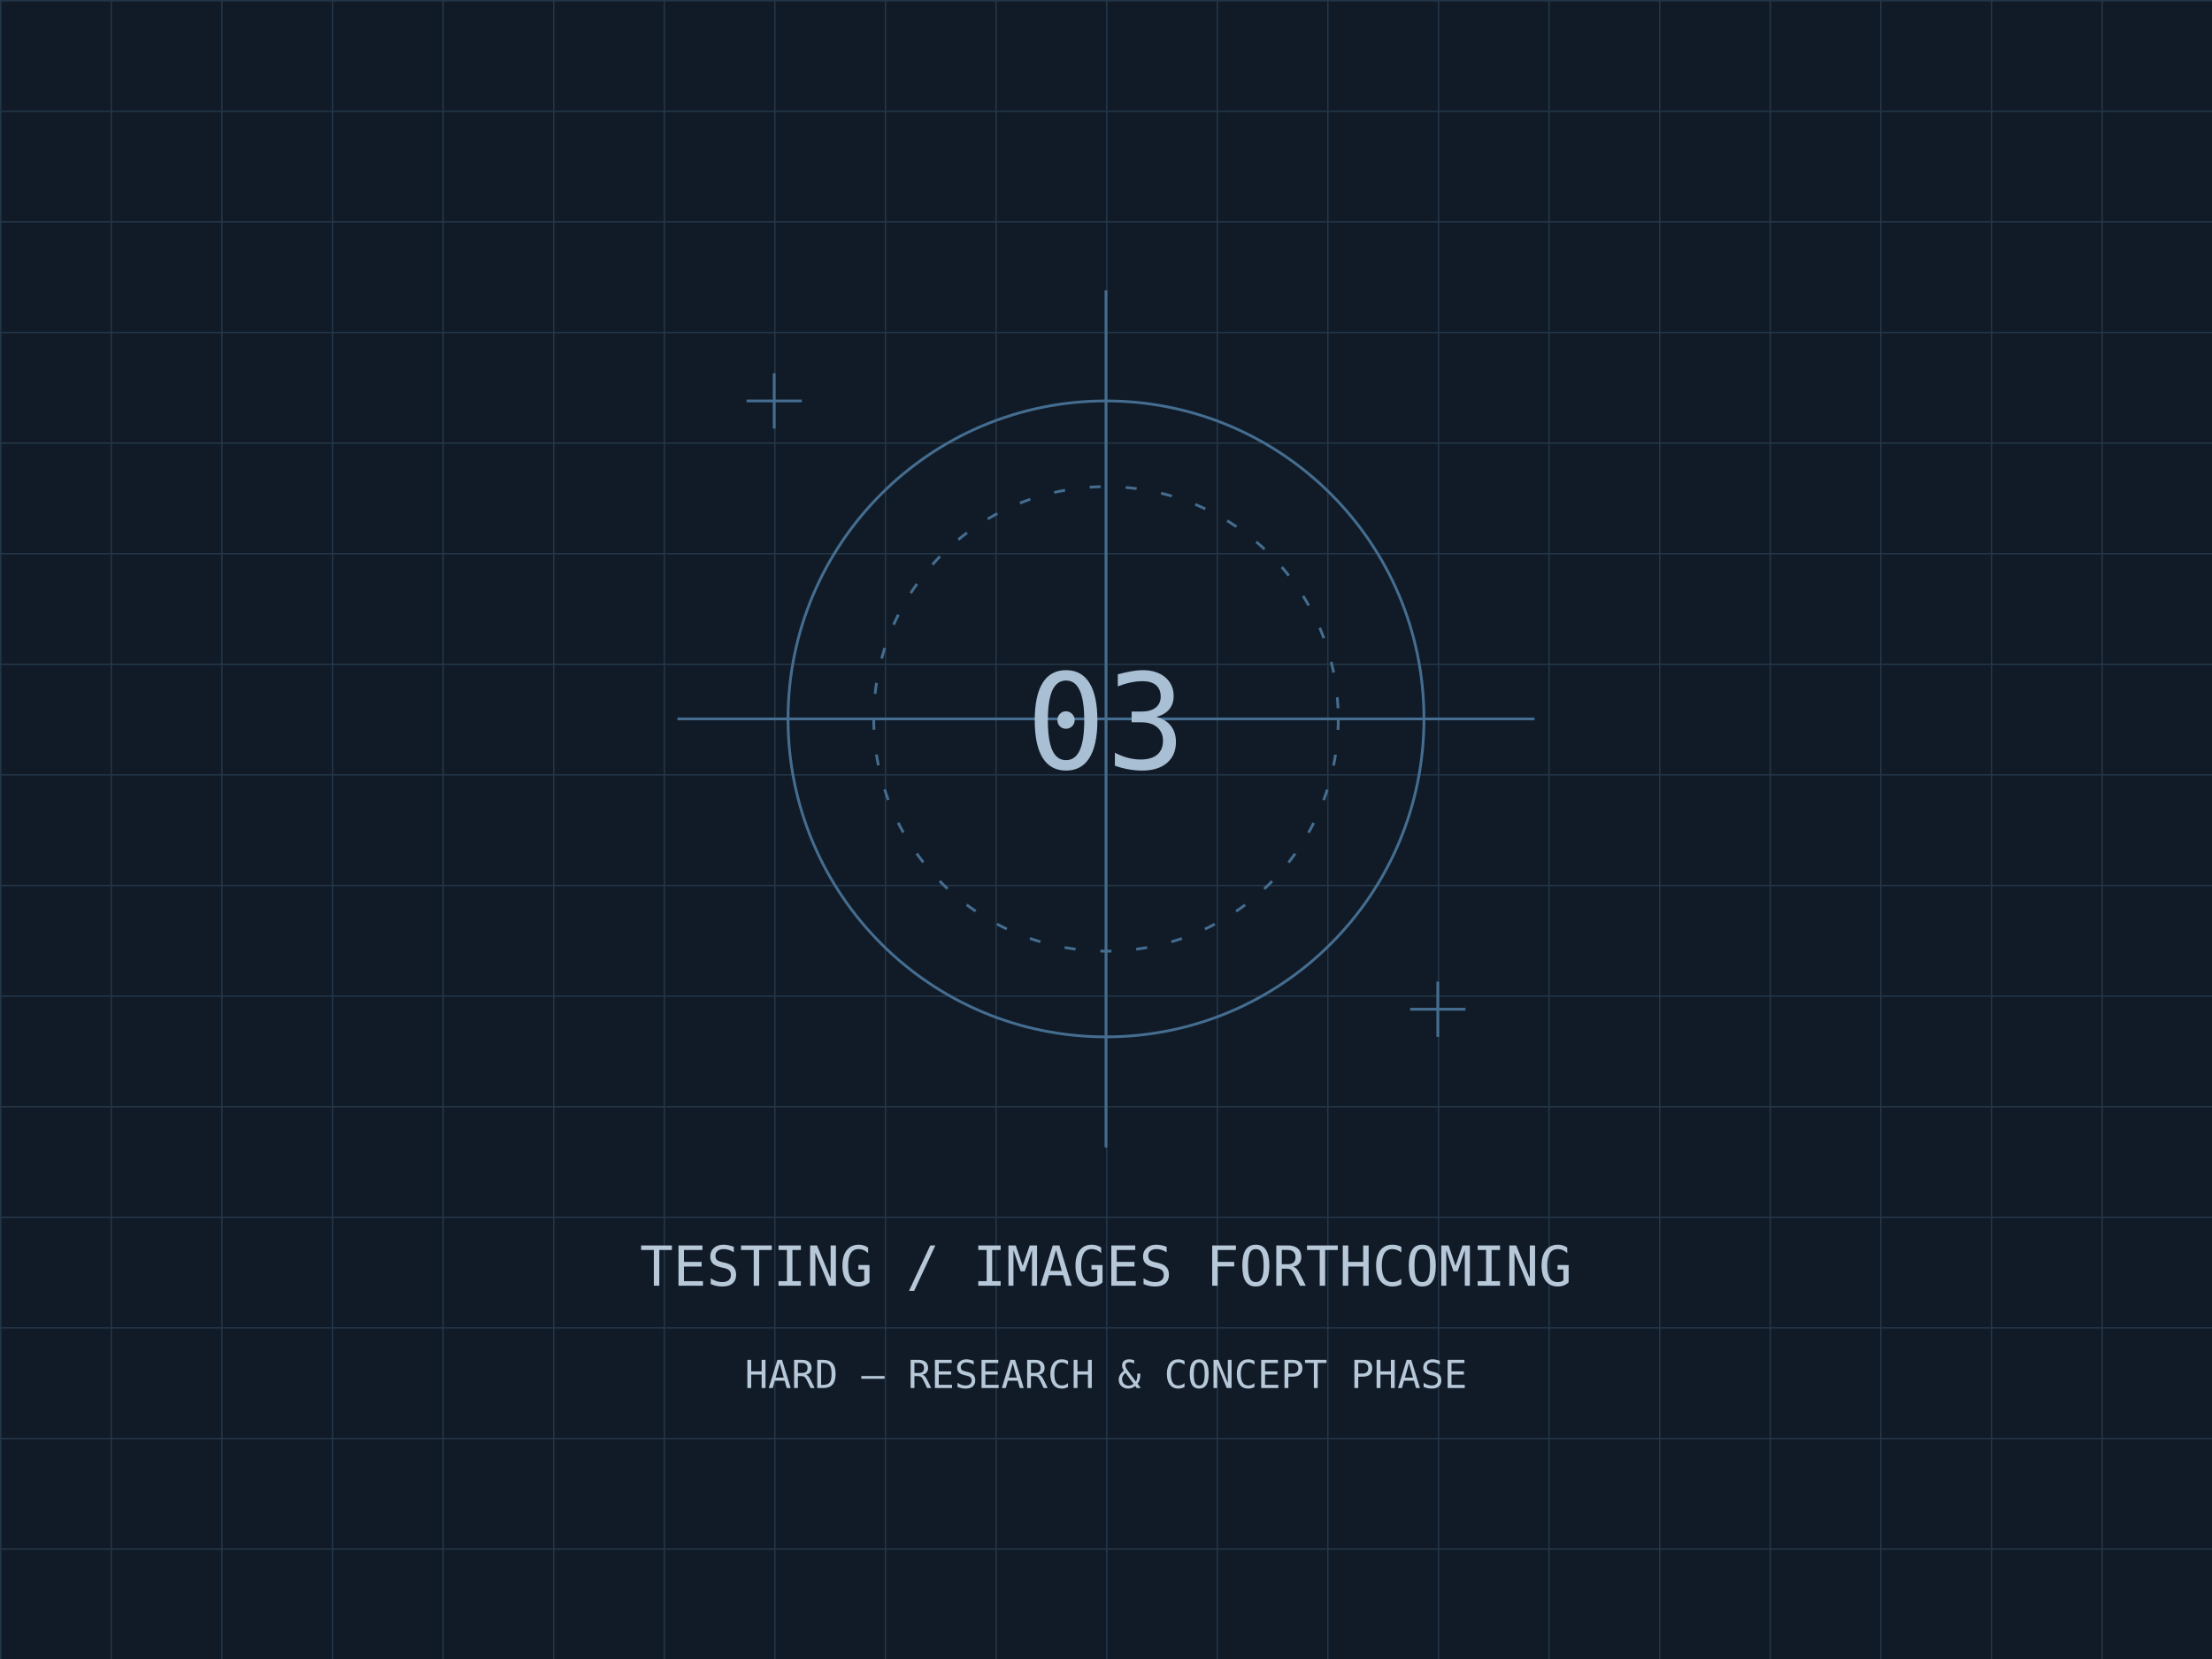
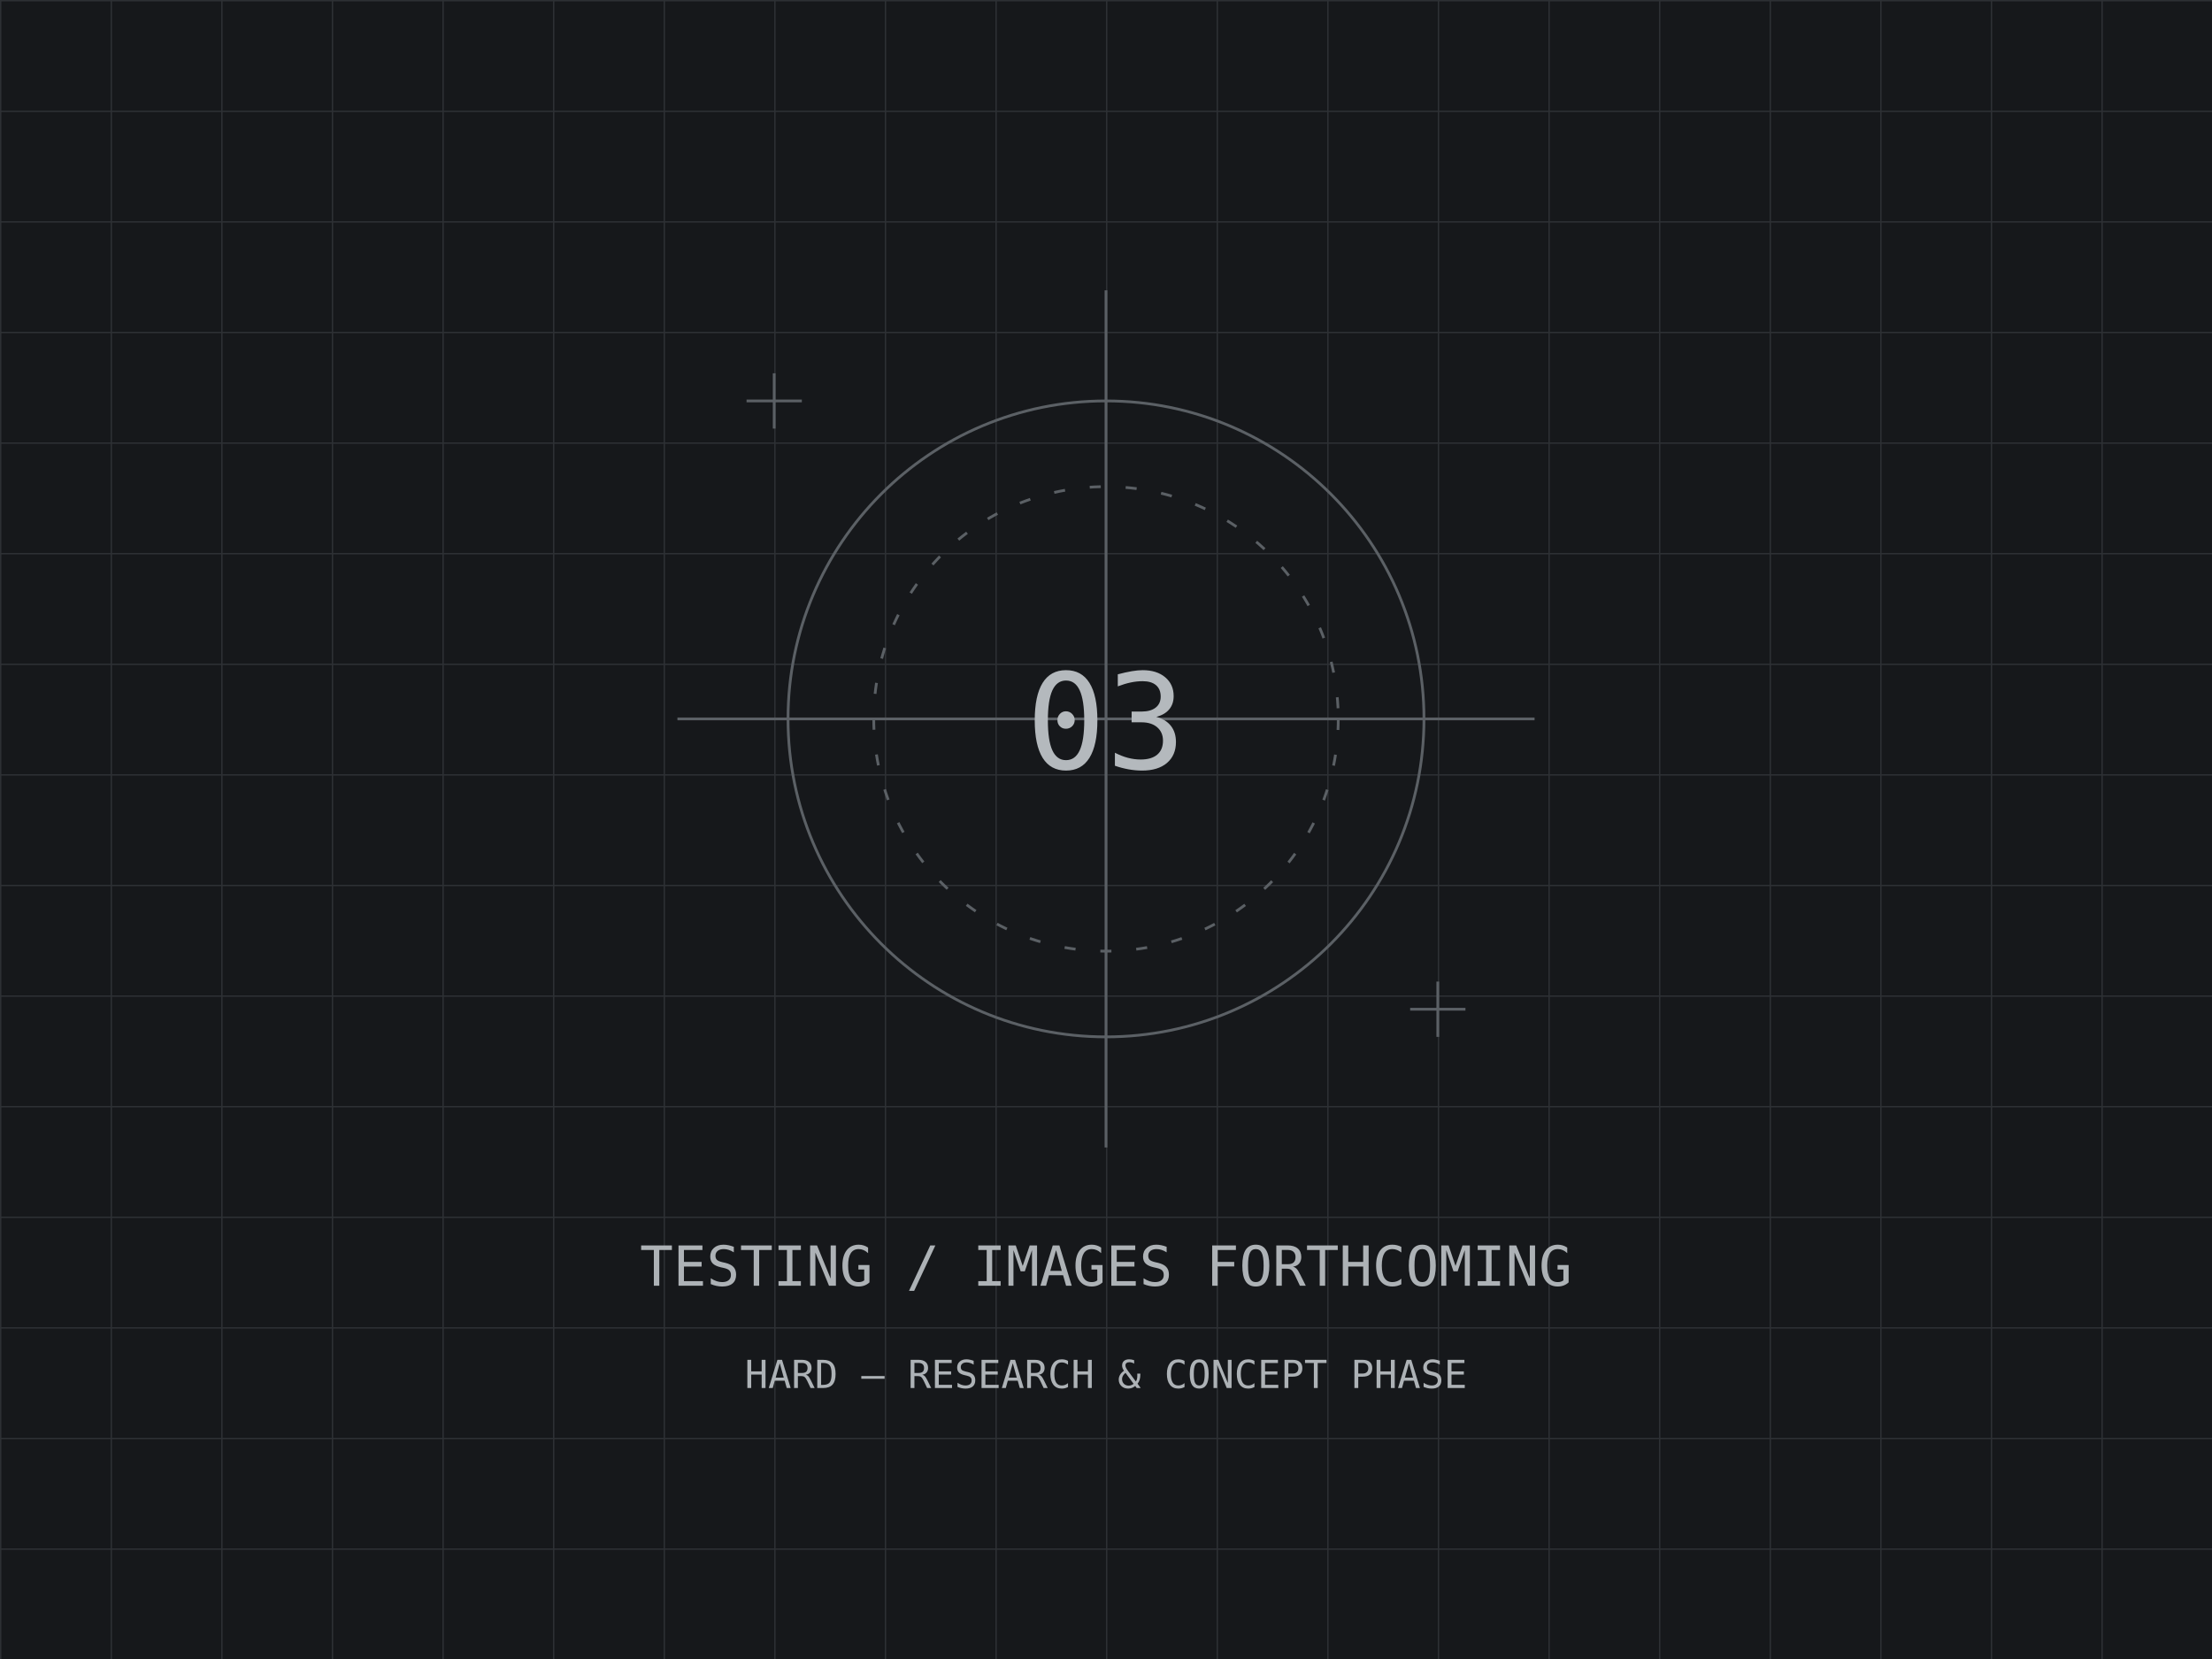
<svg xmlns="http://www.w3.org/2000/svg" viewBox="0 0 800 600">
  <defs>
    <pattern id="grid" width="40" height="40" patternUnits="userSpaceOnUse">
-       <path d="M40 0H0V40" fill="none" stroke="#233648" stroke-width="1" />
+       <path d="M40 0H0V40" fill="none" stroke="#2d3034" stroke-width="1" />
    </pattern>
  </defs>
-   <rect width="800" height="600" fill="#101b27" />
+   <rect width="800" height="600" fill="#16181b" />
  <rect width="800" height="600" fill="url(#grid)" />
-   <g stroke="#456d90" fill="none">
+   <g stroke="#5b6065" fill="none">
    <circle cx="400" cy="260" r="115" />
    <circle cx="400" cy="260" r="84" stroke-dasharray="4 9" />
    <path d="M245 260H555M400 105V415M270 145H290M280 135V155M510 365H530M520 355V375" />
  </g>
-   <text x="400" y="278" text-anchor="middle" font-family="monospace" font-size="48" fill="#a9bfd3">03</text>
-   <g font-family="monospace" text-anchor="middle" fill="#b7c8d9">
+   <text x="400" y="278" text-anchor="middle" font-family="monospace" font-size="48" fill="#b4b9bd">03</text>
+   <g font-family="monospace" text-anchor="middle" fill="#adb2b6">
    <text x="400" y="465" font-size="20">TESTING / IMAGES FORTHCOMING</text>
    <text x="400" y="502" font-size="14">HARD — RESEARCH &amp; CONCEPT PHASE</text>
  </g>
</svg>
